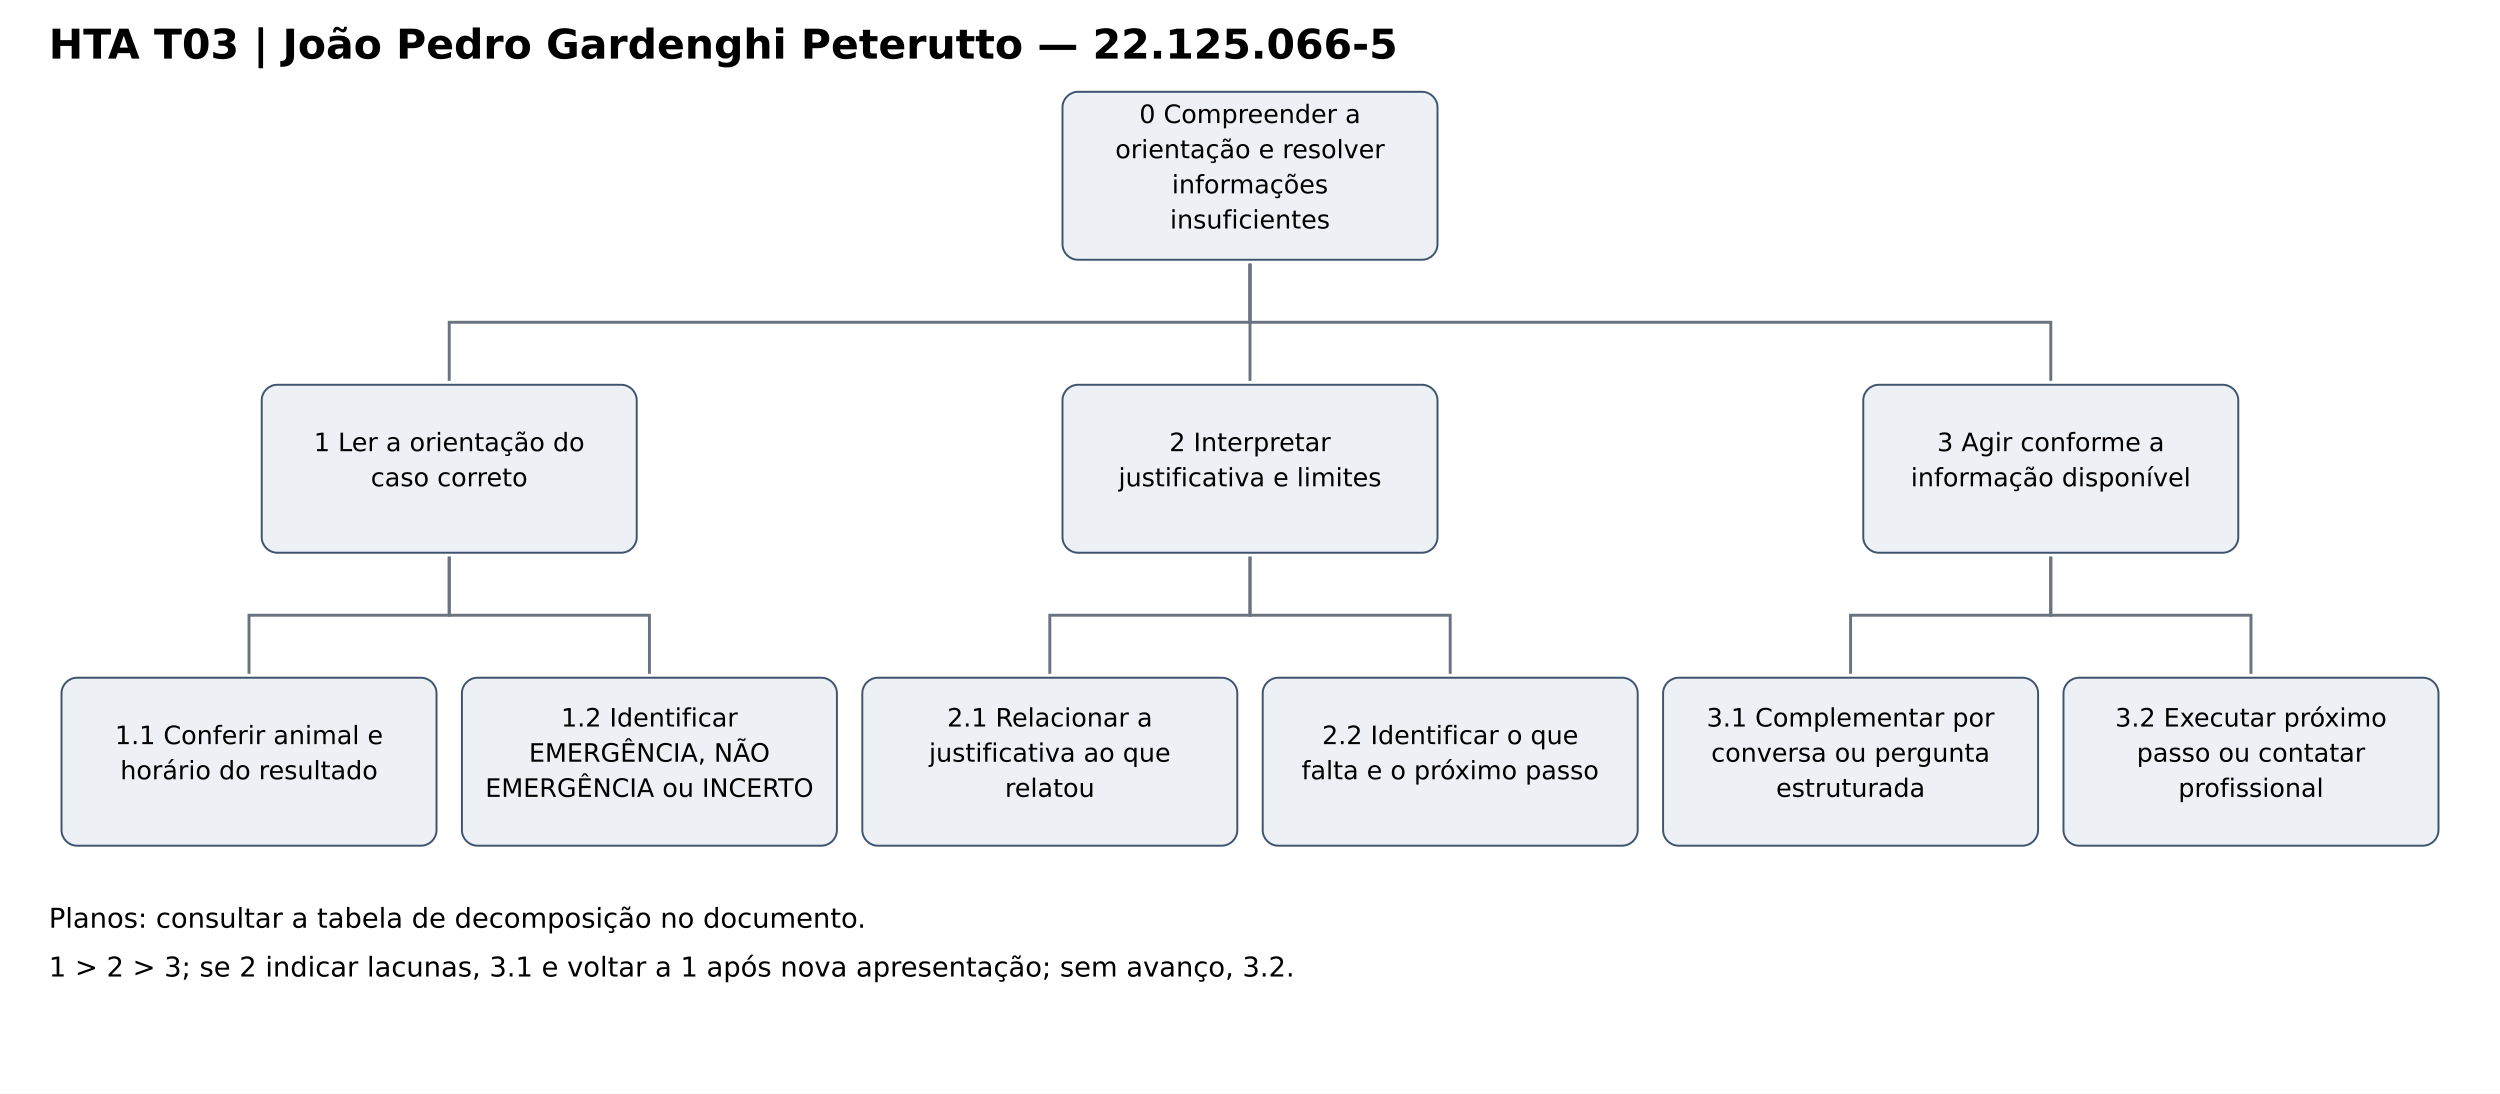
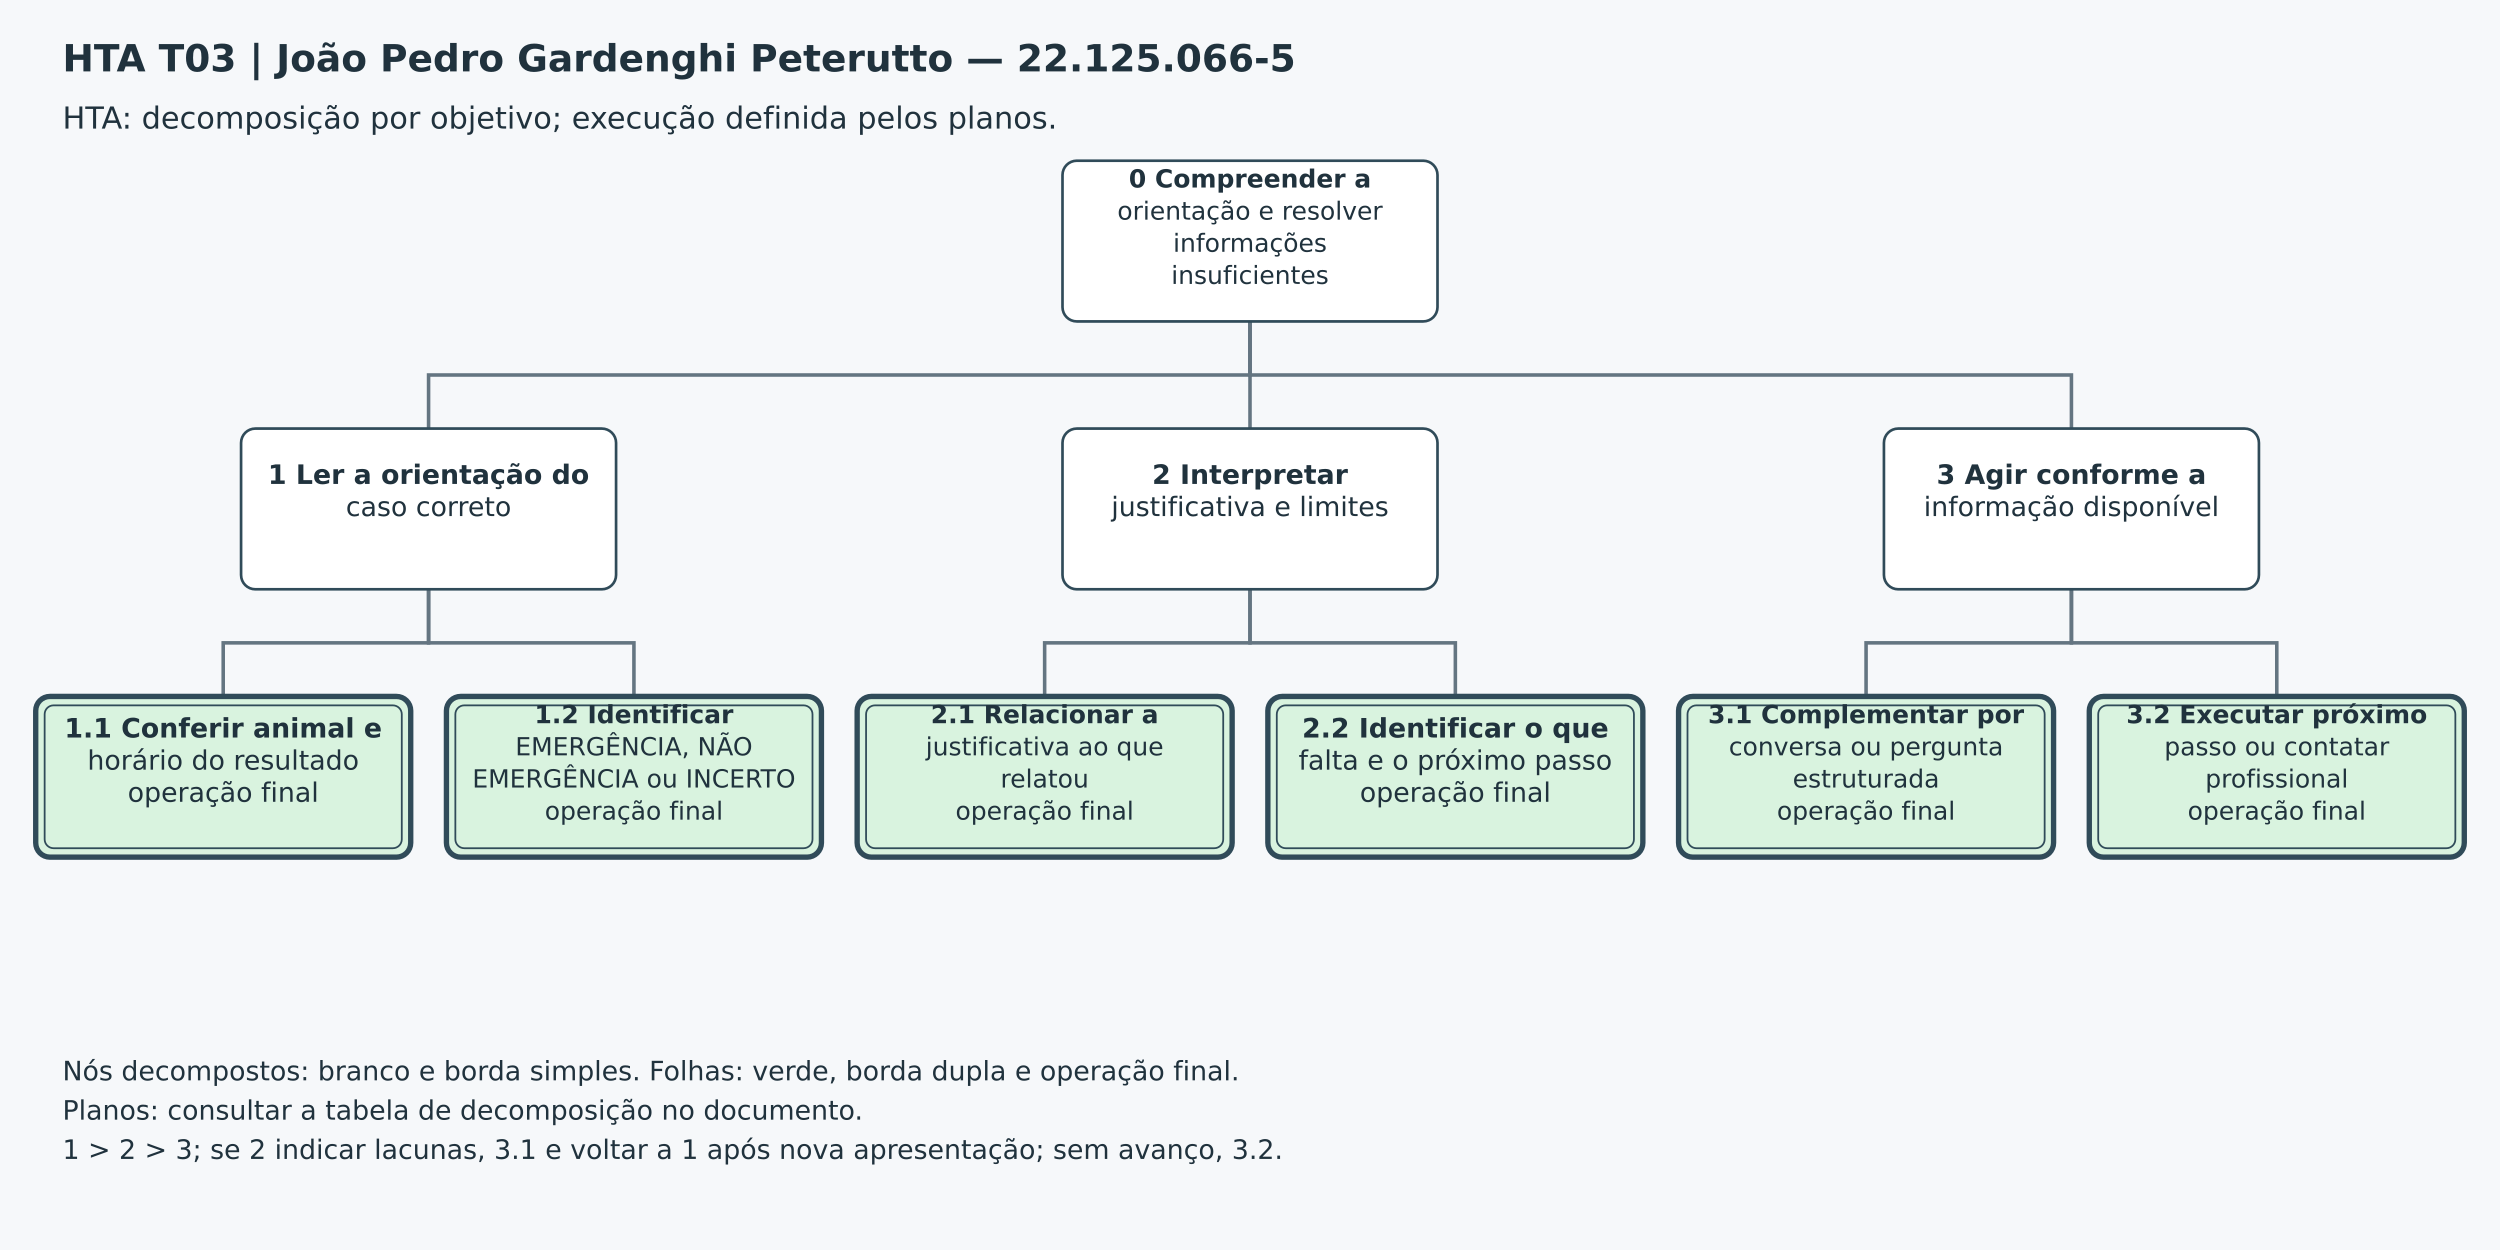
- <svg xmlns="http://www.w3.org/2000/svg" width="1280" height="560" viewBox="0 0 1280 560">
-   <rect width="1280" height="560" fill="white" />
-   <text x="25" y="30" font-family="DejaVu Sans,sans-serif" font-size="21" font-weight="bold">HTA T03 | João Pedro Gardenghi Peterutto — 22.125.066-5</text>
-   <path d="M 230.0 285 V 315 H 127.5 V 345" fill="none" stroke="#6b7280" stroke-width="1.5" />
-   <path d="M 230.0 285 V 315 H 332.5 V 345" fill="none" stroke="#6b7280" stroke-width="1.5" />
-   <path d="M 640.0 285 V 315 H 537.5 V 345" fill="none" stroke="#6b7280" stroke-width="1.5" />
-   <path d="M 640.0 285 V 315 H 742.5 V 345" fill="none" stroke="#6b7280" stroke-width="1.5" />
-   <path d="M 1050.0 285 V 315 H 947.5 V 345" fill="none" stroke="#6b7280" stroke-width="1.5" />
-   <path d="M 1050.0 285 V 315 H 1152.5 V 345" fill="none" stroke="#6b7280" stroke-width="1.5" />
-   <path d="M 640.0 135 V 165 H 230.0 V 195" fill="none" stroke="#6b7280" stroke-width="1.5" />
-   <path d="M 640.0 135 V 165 H 640.0 V 195" fill="none" stroke="#6b7280" stroke-width="1.5" />
-   <path d="M 640.0 135 V 165 H 1050.0 V 195" fill="none" stroke="#6b7280" stroke-width="1.5" />
-   <rect x="31.5" y="347" width="192" height="86" rx="8" fill="#edf0f5" stroke="#3e546d" />
-   <text x="127.5" y="381" text-anchor="middle" font-family="DejaVu Sans,sans-serif" font-size="13">1.1 Conferir animal e</text>
-   <text x="127.5" y="399" text-anchor="middle" font-family="DejaVu Sans,sans-serif" font-size="13">horário do resultado</text>
-   <rect x="236.5" y="347" width="192" height="86" rx="8" fill="#edf0f5" stroke="#3e546d" />
-   <text x="332.5" y="372" text-anchor="middle" font-family="DejaVu Sans,sans-serif" font-size="13">1.2 Identificar</text>
-   <text x="332.5" y="390" text-anchor="middle" font-family="DejaVu Sans,sans-serif" font-size="13">EMERGÊNCIA, NÃO</text>
-   <text x="332.5" y="408" text-anchor="middle" font-family="DejaVu Sans,sans-serif" font-size="13">EMERGÊNCIA ou INCERTO</text>
-   <rect x="134.0" y="197" width="192" height="86" rx="8" fill="#edf0f5" stroke="#3e546d" />
-   <text x="230.0" y="231" text-anchor="middle" font-family="DejaVu Sans,sans-serif" font-size="13">1 Ler a orientação do</text>
-   <text x="230.0" y="249" text-anchor="middle" font-family="DejaVu Sans,sans-serif" font-size="13">caso correto</text>
-   <rect x="441.5" y="347" width="192" height="86" rx="8" fill="#edf0f5" stroke="#3e546d" />
-   <text x="537.5" y="372" text-anchor="middle" font-family="DejaVu Sans,sans-serif" font-size="13">2.1 Relacionar a</text>
-   <text x="537.5" y="390" text-anchor="middle" font-family="DejaVu Sans,sans-serif" font-size="13">justificativa ao que</text>
-   <text x="537.5" y="408" text-anchor="middle" font-family="DejaVu Sans,sans-serif" font-size="13">relatou</text>
-   <rect x="646.5" y="347" width="192" height="86" rx="8" fill="#edf0f5" stroke="#3e546d" />
-   <text x="742.5" y="381" text-anchor="middle" font-family="DejaVu Sans,sans-serif" font-size="13">2.2 Identificar o que</text>
-   <text x="742.5" y="399" text-anchor="middle" font-family="DejaVu Sans,sans-serif" font-size="13">falta e o próximo passo</text>
-   <rect x="544.0" y="197" width="192" height="86" rx="8" fill="#edf0f5" stroke="#3e546d" />
-   <text x="640.0" y="231" text-anchor="middle" font-family="DejaVu Sans,sans-serif" font-size="13">2 Interpretar</text>
-   <text x="640.0" y="249" text-anchor="middle" font-family="DejaVu Sans,sans-serif" font-size="13">justificativa e limites</text>
-   <rect x="851.5" y="347" width="192" height="86" rx="8" fill="#edf0f5" stroke="#3e546d" />
-   <text x="947.5" y="372" text-anchor="middle" font-family="DejaVu Sans,sans-serif" font-size="13">3.1 Complementar por</text>
-   <text x="947.5" y="390" text-anchor="middle" font-family="DejaVu Sans,sans-serif" font-size="13">conversa ou pergunta</text>
-   <text x="947.5" y="408" text-anchor="middle" font-family="DejaVu Sans,sans-serif" font-size="13">estruturada</text>
-   <rect x="1056.5" y="347" width="192" height="86" rx="8" fill="#edf0f5" stroke="#3e546d" />
-   <text x="1152.5" y="372" text-anchor="middle" font-family="DejaVu Sans,sans-serif" font-size="13">3.2 Executar próximo</text>
-   <text x="1152.5" y="390" text-anchor="middle" font-family="DejaVu Sans,sans-serif" font-size="13">passo ou contatar</text>
-   <text x="1152.5" y="408" text-anchor="middle" font-family="DejaVu Sans,sans-serif" font-size="13">profissional</text>
-   <rect x="954.0" y="197" width="192" height="86" rx="8" fill="#edf0f5" stroke="#3e546d" />
-   <text x="1050.0" y="231" text-anchor="middle" font-family="DejaVu Sans,sans-serif" font-size="13">3 Agir conforme a</text>
-   <text x="1050.0" y="249" text-anchor="middle" font-family="DejaVu Sans,sans-serif" font-size="13">informação disponível</text>
-   <rect x="544.0" y="47" width="192" height="86" rx="8" fill="#edf0f5" stroke="#3e546d" />
-   <text x="640.0" y="63" text-anchor="middle" font-family="DejaVu Sans,sans-serif" font-size="13">0 Compreender a</text>
-   <text x="640.0" y="81" text-anchor="middle" font-family="DejaVu Sans,sans-serif" font-size="13">orientação e resolver</text>
-   <text x="640.0" y="99" text-anchor="middle" font-family="DejaVu Sans,sans-serif" font-size="13">informações</text>
-   <text x="640.0" y="117" text-anchor="middle" font-family="DejaVu Sans,sans-serif" font-size="13">insuficientes</text>
-   <text x="25" y="475" font-family="DejaVu Sans,sans-serif" font-size="14">Planos: consultar a tabela de decomposição no documento.</text>
-   <text x="25" y="500" font-family="DejaVu Sans,sans-serif" font-size="14">1 &gt; 2 &gt; 3; se 2 indicar lacunas, 3.1 e voltar a 1 após nova apresentação; sem avanço, 3.2.</text>
+ <svg xmlns="http://www.w3.org/2000/svg" width="1400" height="700" viewBox="0 0 1400 700" role="img">
+   <rect width="100%" height="100%" fill="#f6f8fa" />
+   <text x="35" y="40" text-anchor="start" font-family="DejaVu Sans, sans-serif" font-size="21" font-weight="bold" fill="#20323d">HTA T03 | João Pedro Gardenghi Peterutto — 22.125.066-5</text>
+   <text x="35" y="72" text-anchor="start" font-family="DejaVu Sans, sans-serif" font-size="17" font-weight="normal" fill="#20323d">HTA: decomposição por objetivo; execução definida pelos planos.</text>
+   <path d="M 240.0 330 V 360.0 H 125 V 390" fill="none" stroke="#647581" stroke-width="2" />
+   <path d="M 240.0 330 V 360.0 H 355 V 390" fill="none" stroke="#647581" stroke-width="2" />
+   <path d="M 700.0 330 V 360.0 H 585 V 390" fill="none" stroke="#647581" stroke-width="2" />
+   <path d="M 700.0 330 V 360.0 H 815 V 390" fill="none" stroke="#647581" stroke-width="2" />
+   <path d="M 1160.0 330 V 360.0 H 1045 V 390" fill="none" stroke="#647581" stroke-width="2" />
+   <path d="M 1160.0 330 V 360.0 H 1275 V 390" fill="none" stroke="#647581" stroke-width="2" />
+   <path d="M 700.0 180 V 210.0 H 240.0 V 240" fill="none" stroke="#647581" stroke-width="2" />
+   <path d="M 700.0 180 V 210.0 H 700.0 V 240" fill="none" stroke="#647581" stroke-width="2" />
+   <path d="M 700.0 180 V 210.0 H 1160.0 V 240" fill="none" stroke="#647581" stroke-width="2" />
+   <rect x="20" y="390" width="210" height="90" rx="8" fill="#d9f3df" stroke="#304b59" stroke-width="3" />
+   <rect x="25" y="395" width="200" height="80" rx="5" fill="none" stroke="#304b59" />
+   <text x="125" y="413" text-anchor="middle" font-family="DejaVu Sans, sans-serif" font-size="15" font-weight="bold" fill="#20323d">1.1 Conferir animal e</text>
+   <text x="125" y="431" text-anchor="middle" font-family="DejaVu Sans, sans-serif" font-size="15" font-weight="normal" fill="#20323d">horário do resultado</text>
+   <text x="125" y="449" text-anchor="middle" font-family="DejaVu Sans, sans-serif" font-size="15" font-weight="normal" fill="#20323d">operação final</text>
+   <rect x="250" y="390" width="210" height="90" rx="8" fill="#d9f3df" stroke="#304b59" stroke-width="3" />
+   <rect x="255" y="395" width="200" height="80" rx="5" fill="none" stroke="#304b59" />
+   <text x="355" y="405" text-anchor="middle" font-family="DejaVu Sans, sans-serif" font-size="14" font-weight="bold" fill="#20323d">1.2 Identificar</text>
+   <text x="355" y="423" text-anchor="middle" font-family="DejaVu Sans, sans-serif" font-size="14" font-weight="normal" fill="#20323d">EMERGÊNCIA, NÃO</text>
+   <text x="355" y="441" text-anchor="middle" font-family="DejaVu Sans, sans-serif" font-size="14" font-weight="normal" fill="#20323d">EMERGÊNCIA ou INCERTO</text>
+   <text x="355" y="459" text-anchor="middle" font-family="DejaVu Sans, sans-serif" font-size="14" font-weight="normal" fill="#20323d">operação final</text>
+   <rect x="135.0" y="240" width="210" height="90" rx="8" fill="#fff" stroke="#304b59" stroke-width="1.5" />
+   <text x="240.0" y="271" text-anchor="middle" font-family="DejaVu Sans, sans-serif" font-size="15" font-weight="bold" fill="#20323d">1 Ler a orientação do</text>
+   <text x="240.0" y="289" text-anchor="middle" font-family="DejaVu Sans, sans-serif" font-size="15" font-weight="normal" fill="#20323d">caso correto</text>
+   <rect x="480" y="390" width="210" height="90" rx="8" fill="#d9f3df" stroke="#304b59" stroke-width="3" />
+   <rect x="485" y="395" width="200" height="80" rx="5" fill="none" stroke="#304b59" />
+   <text x="585" y="405" text-anchor="middle" font-family="DejaVu Sans, sans-serif" font-size="14" font-weight="bold" fill="#20323d">2.1 Relacionar a</text>
+   <text x="585" y="423" text-anchor="middle" font-family="DejaVu Sans, sans-serif" font-size="14" font-weight="normal" fill="#20323d">justificativa ao que</text>
+   <text x="585" y="441" text-anchor="middle" font-family="DejaVu Sans, sans-serif" font-size="14" font-weight="normal" fill="#20323d">relatou</text>
+   <text x="585" y="459" text-anchor="middle" font-family="DejaVu Sans, sans-serif" font-size="14" font-weight="normal" fill="#20323d">operação final</text>
+   <rect x="710" y="390" width="210" height="90" rx="8" fill="#d9f3df" stroke="#304b59" stroke-width="3" />
+   <rect x="715" y="395" width="200" height="80" rx="5" fill="none" stroke="#304b59" />
+   <text x="815" y="413" text-anchor="middle" font-family="DejaVu Sans, sans-serif" font-size="15" font-weight="bold" fill="#20323d">2.2 Identificar o que</text>
+   <text x="815" y="431" text-anchor="middle" font-family="DejaVu Sans, sans-serif" font-size="15" font-weight="normal" fill="#20323d">falta e o próximo passo</text>
+   <text x="815" y="449" text-anchor="middle" font-family="DejaVu Sans, sans-serif" font-size="15" font-weight="normal" fill="#20323d">operação final</text>
+   <rect x="595.0" y="240" width="210" height="90" rx="8" fill="#fff" stroke="#304b59" stroke-width="1.5" />
+   <text x="700.0" y="271" text-anchor="middle" font-family="DejaVu Sans, sans-serif" font-size="15" font-weight="bold" fill="#20323d">2 Interpretar</text>
+   <text x="700.0" y="289" text-anchor="middle" font-family="DejaVu Sans, sans-serif" font-size="15" font-weight="normal" fill="#20323d">justificativa e limites</text>
+   <rect x="940" y="390" width="210" height="90" rx="8" fill="#d9f3df" stroke="#304b59" stroke-width="3" />
+   <rect x="945" y="395" width="200" height="80" rx="5" fill="none" stroke="#304b59" />
+   <text x="1045" y="405" text-anchor="middle" font-family="DejaVu Sans, sans-serif" font-size="14" font-weight="bold" fill="#20323d">3.1 Complementar por</text>
+   <text x="1045" y="423" text-anchor="middle" font-family="DejaVu Sans, sans-serif" font-size="14" font-weight="normal" fill="#20323d">conversa ou pergunta</text>
+   <text x="1045" y="441" text-anchor="middle" font-family="DejaVu Sans, sans-serif" font-size="14" font-weight="normal" fill="#20323d">estruturada</text>
+   <text x="1045" y="459" text-anchor="middle" font-family="DejaVu Sans, sans-serif" font-size="14" font-weight="normal" fill="#20323d">operação final</text>
+   <rect x="1170" y="390" width="210" height="90" rx="8" fill="#d9f3df" stroke="#304b59" stroke-width="3" />
+   <rect x="1175" y="395" width="200" height="80" rx="5" fill="none" stroke="#304b59" />
+   <text x="1275" y="405" text-anchor="middle" font-family="DejaVu Sans, sans-serif" font-size="14" font-weight="bold" fill="#20323d">3.2 Executar próximo</text>
+   <text x="1275" y="423" text-anchor="middle" font-family="DejaVu Sans, sans-serif" font-size="14" font-weight="normal" fill="#20323d">passo ou contatar</text>
+   <text x="1275" y="441" text-anchor="middle" font-family="DejaVu Sans, sans-serif" font-size="14" font-weight="normal" fill="#20323d">profissional</text>
+   <text x="1275" y="459" text-anchor="middle" font-family="DejaVu Sans, sans-serif" font-size="14" font-weight="normal" fill="#20323d">operação final</text>
+   <rect x="1055.0" y="240" width="210" height="90" rx="8" fill="#fff" stroke="#304b59" stroke-width="1.5" />
+   <text x="1160.0" y="271" text-anchor="middle" font-family="DejaVu Sans, sans-serif" font-size="15" font-weight="bold" fill="#20323d">3 Agir conforme a</text>
+   <text x="1160.0" y="289" text-anchor="middle" font-family="DejaVu Sans, sans-serif" font-size="15" font-weight="normal" fill="#20323d">informação disponível</text>
+   <rect x="595.0" y="90" width="210" height="90" rx="8" fill="#fff" stroke="#304b59" stroke-width="1.5" />
+   <text x="700.0" y="105" text-anchor="middle" font-family="DejaVu Sans, sans-serif" font-size="14" font-weight="bold" fill="#20323d">0 Compreender a</text>
+   <text x="700.0" y="123" text-anchor="middle" font-family="DejaVu Sans, sans-serif" font-size="14" font-weight="normal" fill="#20323d">orientação e resolver</text>
+   <text x="700.0" y="141" text-anchor="middle" font-family="DejaVu Sans, sans-serif" font-size="14" font-weight="normal" fill="#20323d">informações</text>
+   <text x="700.0" y="159" text-anchor="middle" font-family="DejaVu Sans, sans-serif" font-size="14" font-weight="normal" fill="#20323d">insuficientes</text>
+   <text x="35" y="605" text-anchor="start" font-family="DejaVu Sans, sans-serif" font-size="15" font-weight="normal" fill="#20323d">Nós decompostos: branco e borda simples. Folhas: verde, borda dupla e operação final.</text>
+   <text x="35" y="627" text-anchor="start" font-family="DejaVu Sans, sans-serif" font-size="15" font-weight="normal" fill="#20323d">Planos: consultar a tabela de decomposição no documento.</text>
+   <text x="35" y="649" text-anchor="start" font-family="DejaVu Sans, sans-serif" font-size="15" font-weight="normal" fill="#20323d">1 &gt; 2 &gt; 3; se 2 indicar lacunas, 3.1 e voltar a 1 após nova apresentação; sem avanço, 3.2.</text>
</svg>
